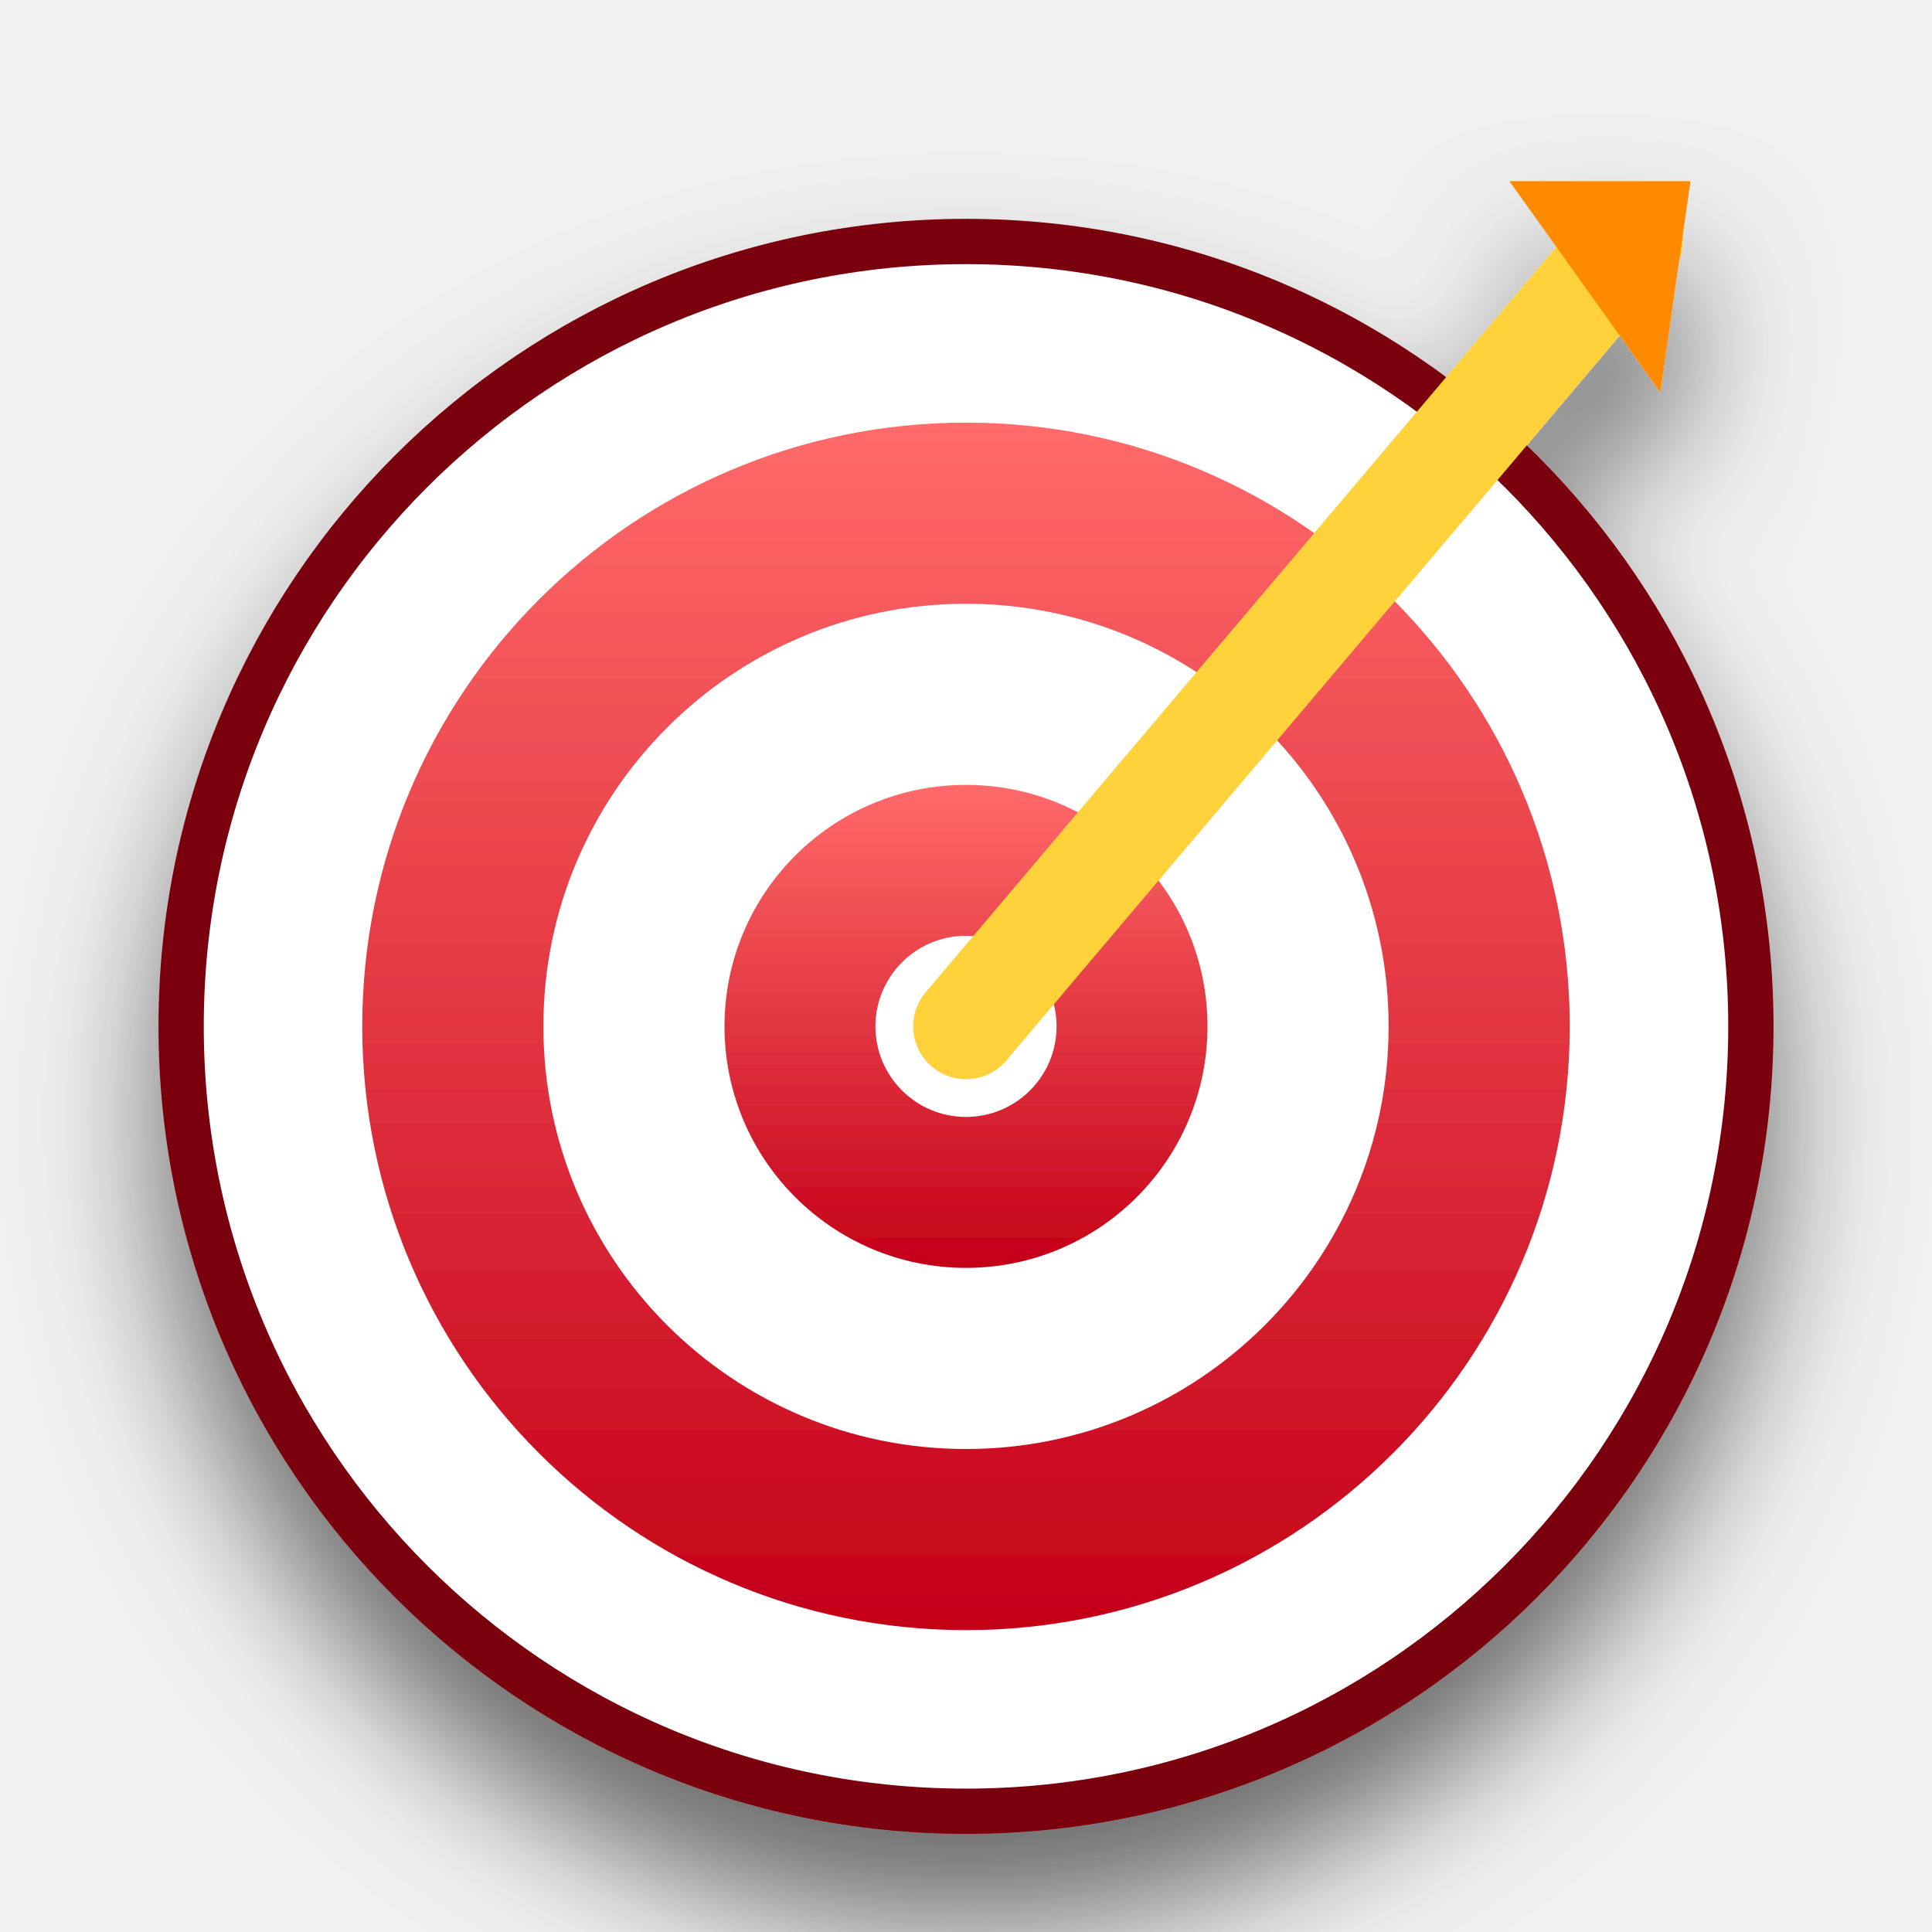
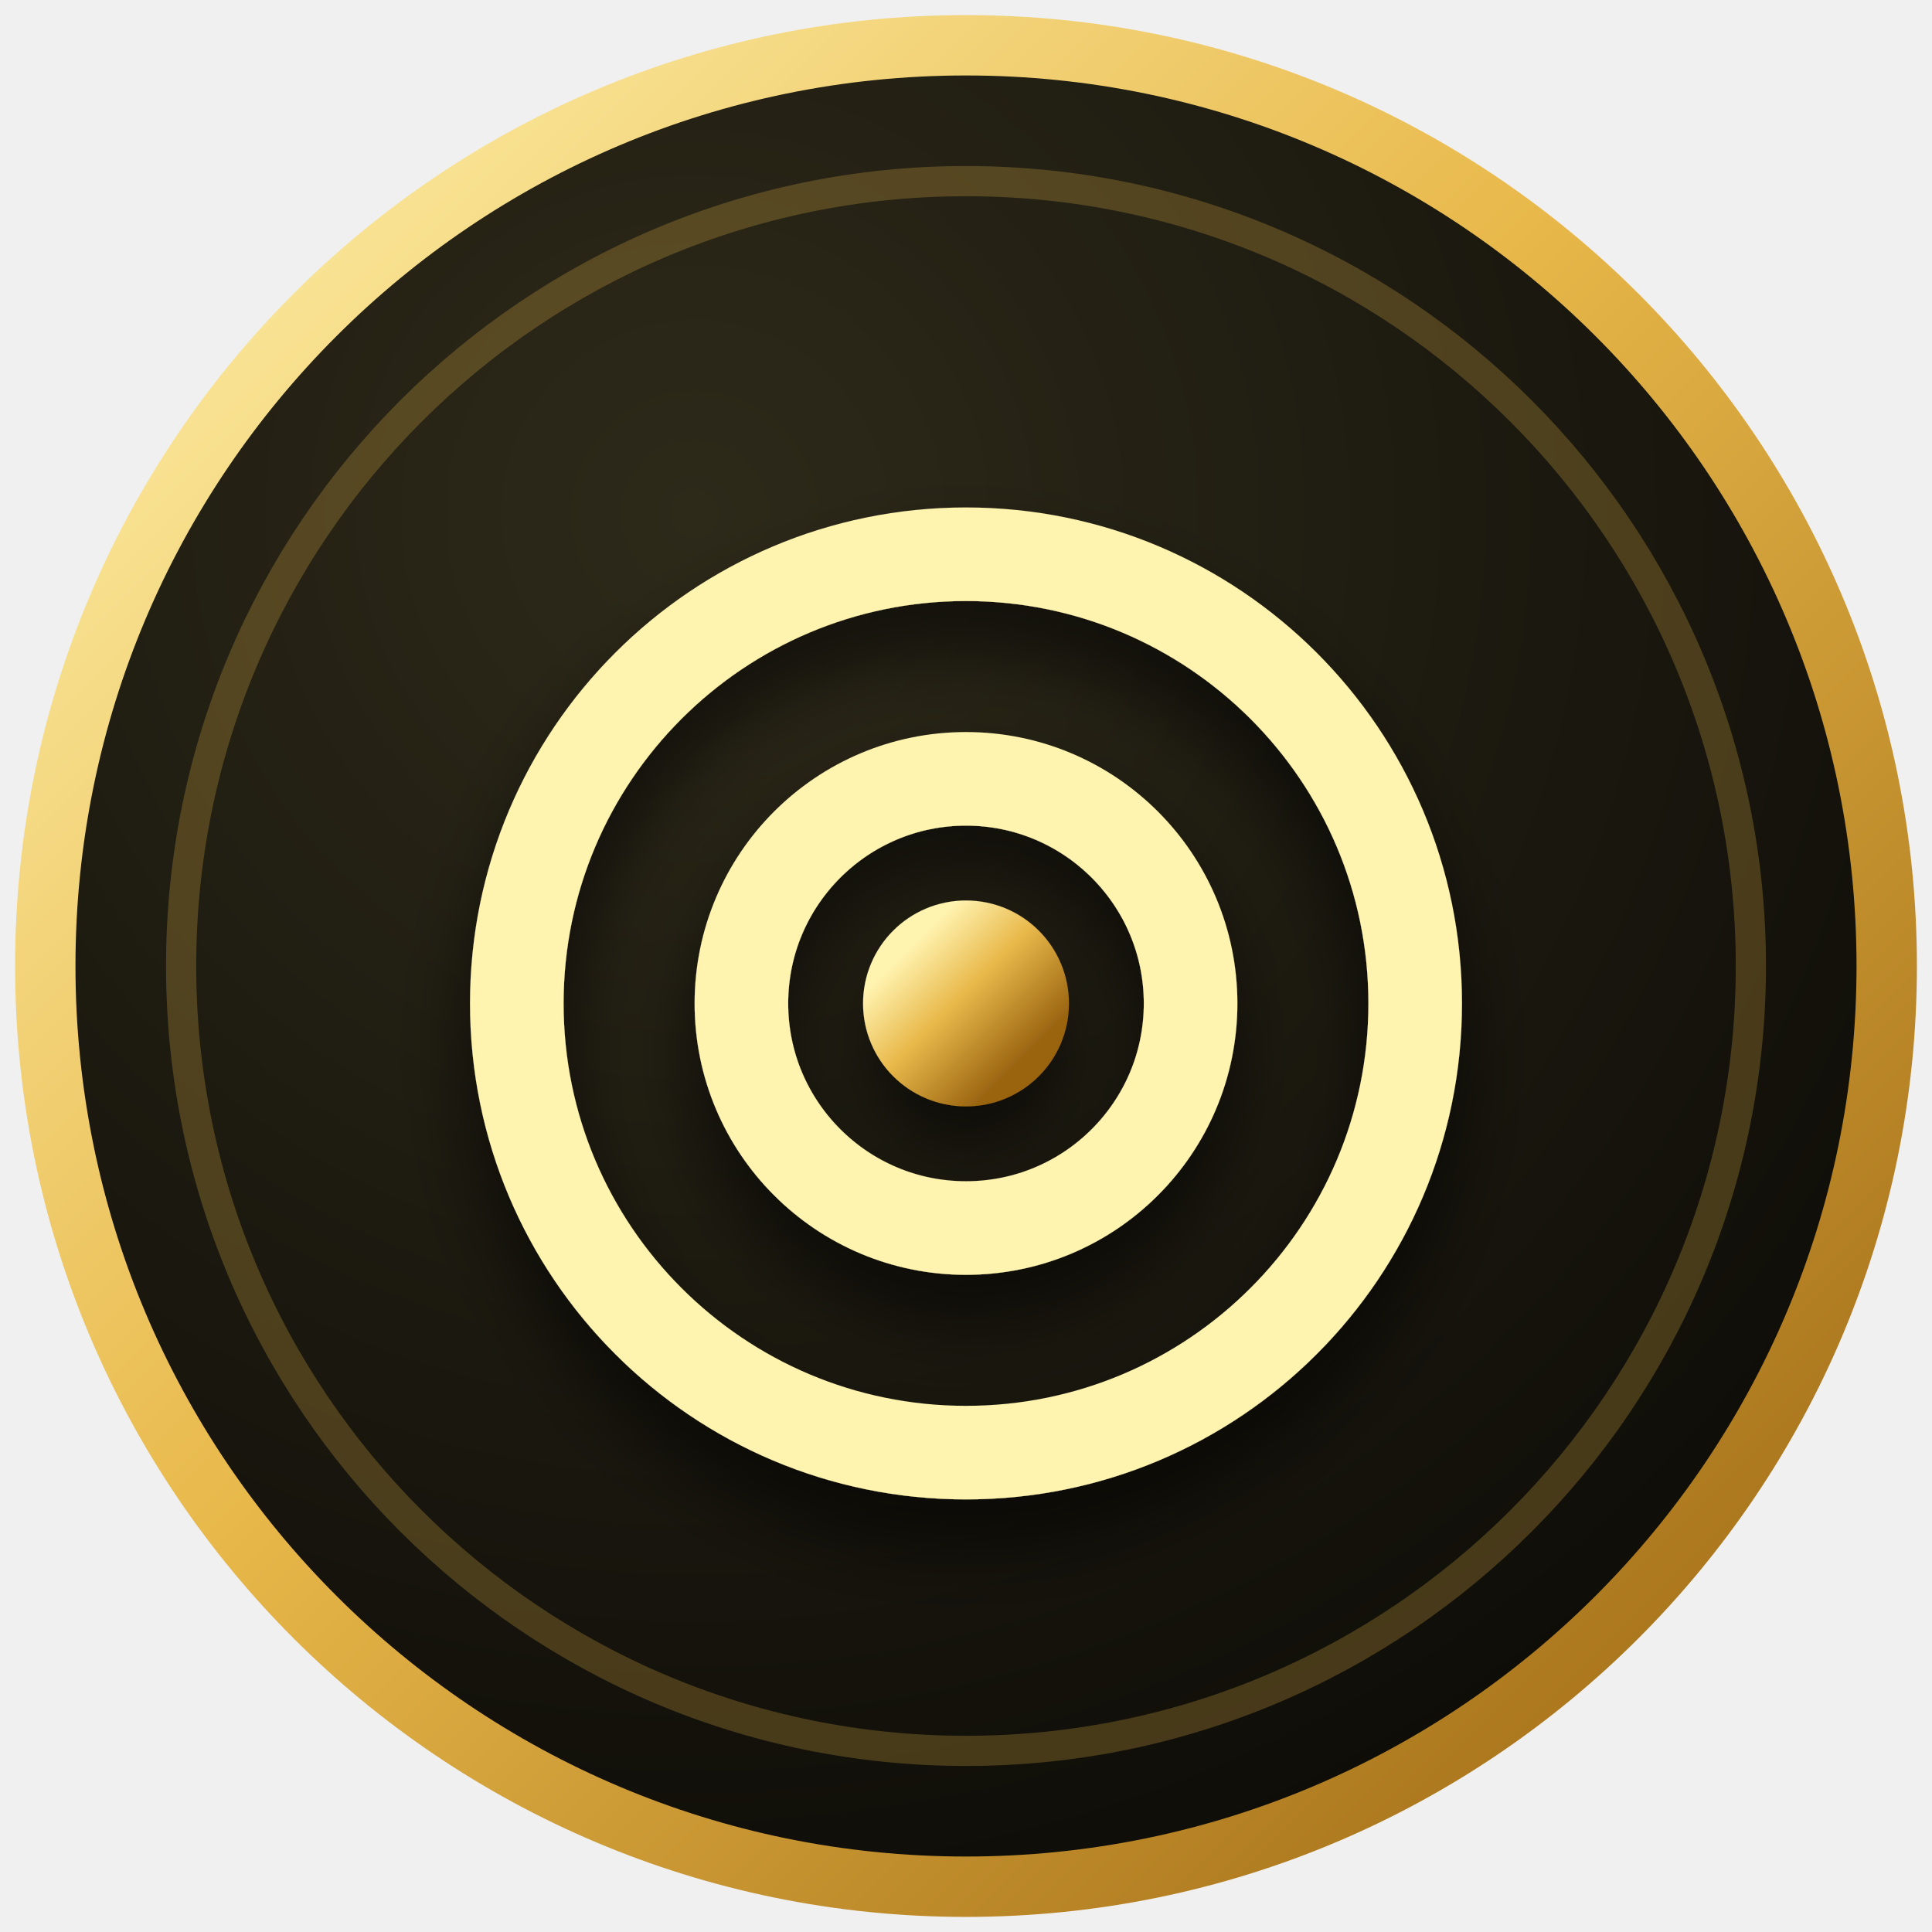
<svg xmlns="http://www.w3.org/2000/svg" viewBox="0 0 64 64">
  <defs>
-     <linearGradient id="a" x1="0" y1="0" x2="0" y2="1">
-       <stop offset="0" stop-color="#ff6a6a" />
-       <stop offset="1" stop-color="#c40018" />
+     <linearGradient id="g" x1="0" y1="0" x2="1" y2="1">
+       <stop offset="0" stop-color="#fff3b0" />
+       <stop offset=".45" stop-color="#e8b84a" />
+       <stop offset="1" stop-color="#9a6410" />
    </linearGradient>
-     <filter id="s" x="-20%" y="-20%" width="140%" height="150%">
-       <feDropShadow dx="0" dy="3" stdDeviation="2.2" flood-color="#000" flood-opacity=".55" />
+     <radialGradient id="c" cx=".35" cy=".25" r=".9">
+       <stop offset="0" stop-color="#2e2a1a" />
+       <stop offset="1" stop-color="#0a0905" />
+     </radialGradient>
+     <filter id="s" x="-30%" y="-30%" width="160%" height="170%">
+       <feDropShadow dx="0" dy="2.5" stdDeviation="2" flood-color="#000" flood-opacity=".6" />
    </filter>
  </defs>
-   <g filter="url(#s)">
-     <circle cx="32" cy="34" r="26" fill="#fff" stroke="#7a0010" stroke-width="1.5" />
-     <circle cx="32" cy="34" r="20" fill="url(#a)" />
-     <circle cx="32" cy="34" r="14" fill="#fff" />
-     <circle cx="32" cy="34" r="8" fill="url(#a)" />
-     <circle cx="32" cy="34" r="3" fill="#fff" />
-     <path d="M32 34L54 8" stroke="#ffd23a" stroke-width="3.5" stroke-linecap="round" />
-     <path d="M50 6l6 0-1 7z" fill="#ff8a00" />
+   <circle cx="32" cy="32" r="30.5" fill="url(#c)" stroke="url(#g)" stroke-width="2" />
+   <circle cx="32" cy="32" r="26" fill="none" stroke="#e8b84a" stroke-opacity=".25" />
+   <g transform="translate(32 32) scale(.62) translate(-32 -32)" filter="url(#s)">
+     <g fill="url(#g)" stroke="#fff3b0" stroke-width="1.5">
+       <circle cx="32" cy="34" r="24" fill="none" stroke-width="5" />
+       <circle cx="32" cy="34" r="12" fill="none" stroke-width="5" />
+     </g>
+     <g fill="url(#g)" stroke="url(#g)" stroke-width="5">
+       <circle cx="32" cy="34" r="3" />
+     </g>
  </g>
</svg>
